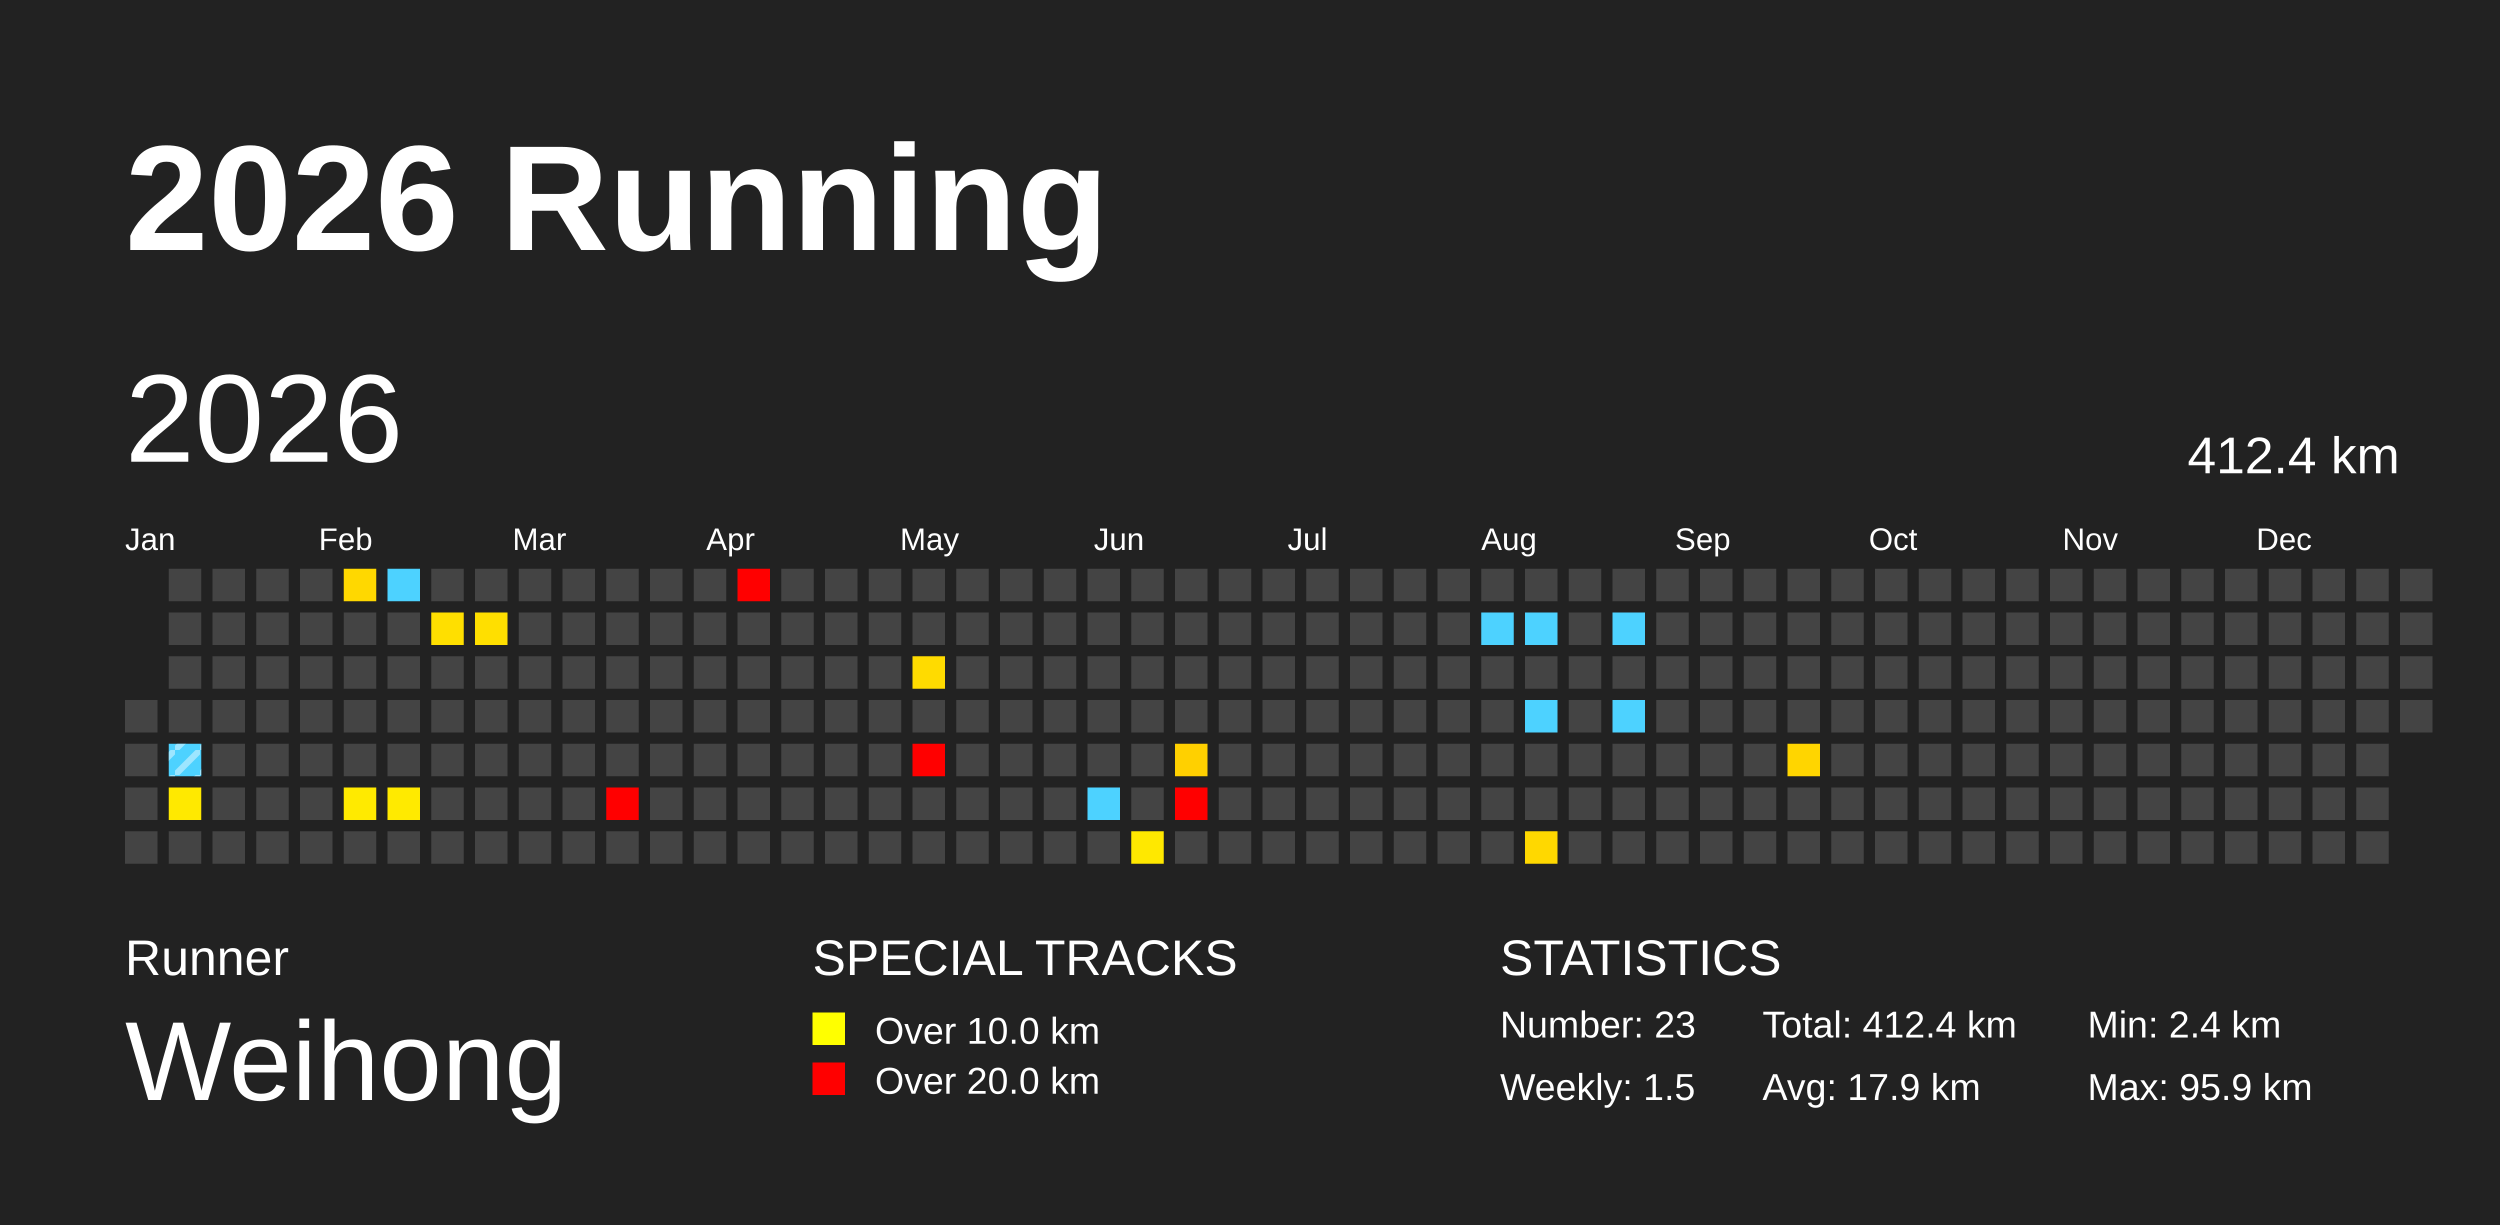
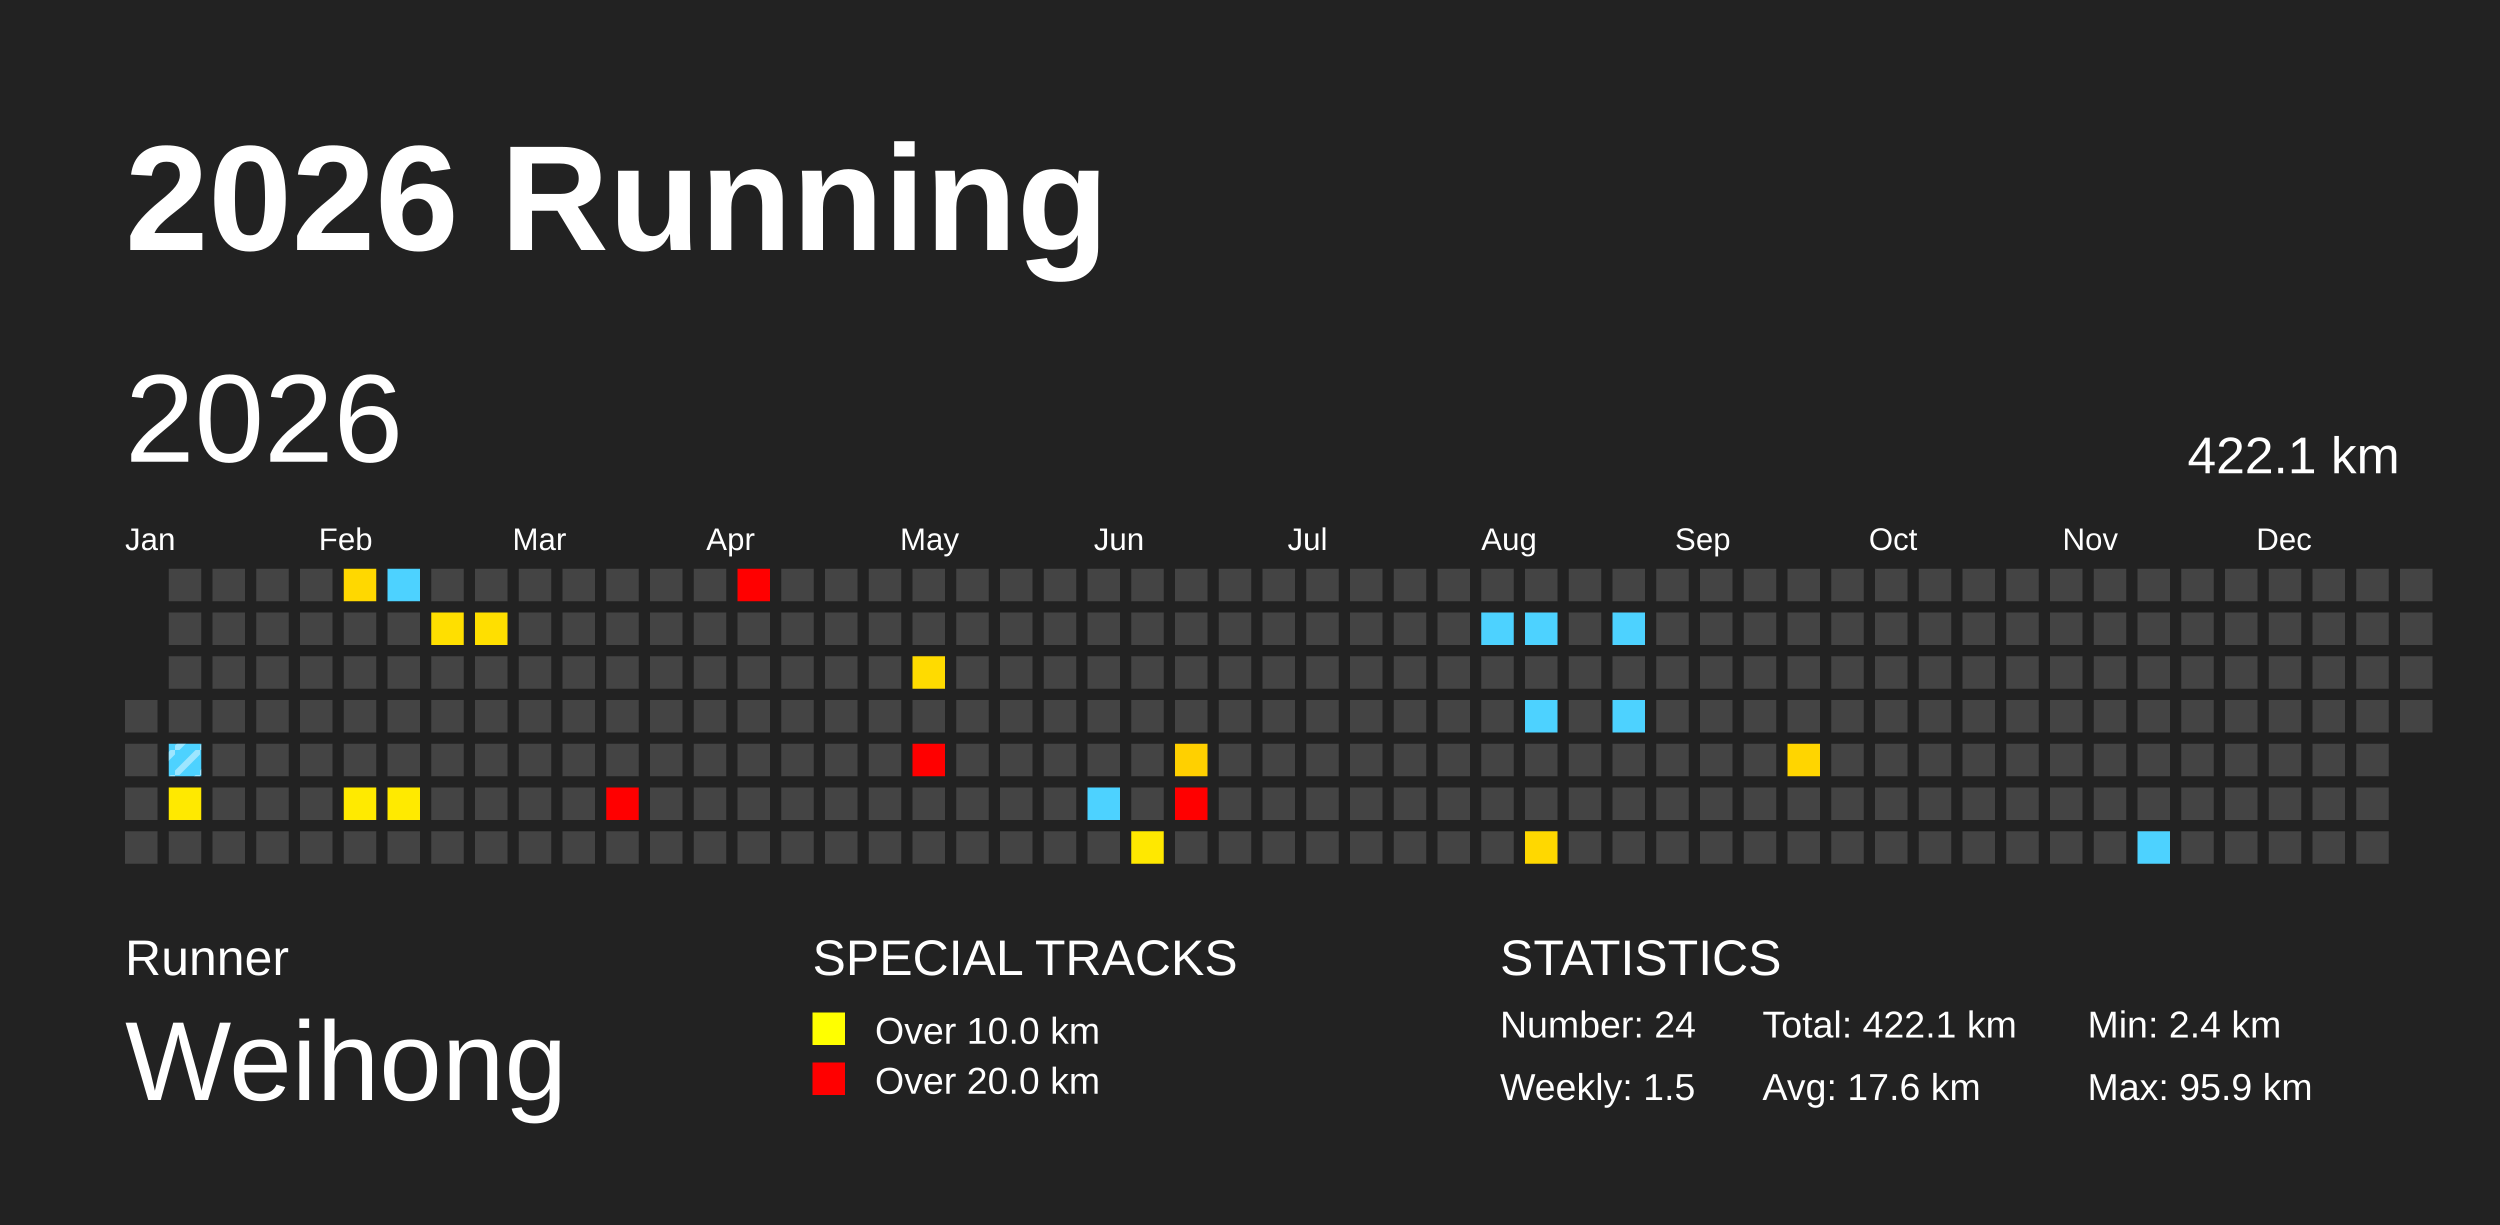
<svg xmlns="http://www.w3.org/2000/svg" baseProfile="full" height="98mm" version="1.1" viewBox="0,0,200,98" width="200mm">
  <defs>
    <pattern height="2" id="indoor-stripe" patternUnits="userSpaceOnUse" width="2">
      <line stroke="white" stroke-opacity="0.45" stroke-width="0.5" x1="0" x2="2" y1="2" y2="0" />
    </pattern>
  </defs>
  <rect fill="#222222" height="98" width="200" x="0" y="0" />
  <text fill="#FFFFFF" style="font-size:12px; font-family:Arial; font-weight:bold;" x="10" y="20">2026 Running</text>
  <text fill="#FFFFFF" style="font-size:4px; font-family:Arial" x="10" y="78">Runner</text>
  <text fill="#FFFFFF" style="font-size:9px; font-family:Arial" x="10" y="88">Weihong</text>
  <text fill="#FFFFFF" style="font-size:4px; font-family:Arial" x="65" y="78">SPECIAL TRACKS</text>
  <rect fill="yellow" height="2.6" width="2.6" x="65" y="81" />
  <text fill="#FFFFFF" style="font-size:3px; font-family:Arial" x="70" y="83.5">Over 10.0 km</text>
  <rect fill="red" height="2.6" width="2.6" x="65" y="85" />
  <text fill="#FFFFFF" style="font-size:3px; font-family:Arial" x="70" y="87.5">Over 20.0 km</text>
  <text fill="#FFFFFF" style="font-size:4px; font-family:Arial" x="120" y="78">STATISTICS</text>
-   <text fill="#FFFFFF" style="font-size:3px; font-family:Arial" x="120" y="83">Number: 23</text>
+   <text fill="#FFFFFF" style="font-size:3px; font-family:Arial" x="120" y="83">Number: 24</text>
  <text fill="#FFFFFF" style="font-size:3px; font-family:Arial" x="120" y="88">Weekly: 1.5</text>
-   <text fill="#FFFFFF" style="font-size:3px; font-family:Arial" x="141" y="83">Total: 412.4 km</text>
-   <text fill="#FFFFFF" style="font-size:3px; font-family:Arial" x="141" y="88">Avg: 17.9 km</text>
+   <text fill="#FFFFFF" style="font-size:3px; font-family:Arial" x="141" y="83">Total: 422.1 km</text>
+   <text fill="#FFFFFF" style="font-size:3px; font-family:Arial" x="141" y="88">Avg: 17.6 km</text>
  <text fill="#FFFFFF" style="font-size:3px; font-family:Arial" x="167" y="83">Min: 2.4 km</text>
  <text fill="#FFFFFF" style="font-size:3px; font-family:Arial" x="167" y="88">Max: 95.9 km</text>
  <text dominant-baseline="hanging" fill="#FFFFFF" style="font-size:10.0px; font-family:Arial;" x="10" y="30">2026</text>
-   <text dominant-baseline="hanging" fill="#FFFFFF" style="font-size:4.125px; font-family:Arial;" x="175" y="35">412.4 km</text>
+   <text dominant-baseline="hanging" fill="#FFFFFF" style="font-size:4.125px; font-family:Arial;" x="175" y="35">422.1 km</text>
  <text fill="#FFFFFF" style="font-size:2.5px; font-family:Arial" x="10.0" y="44">Jan</text>
  <text fill="#FFFFFF" style="font-size:2.5px; font-family:Arial" x="25.5" y="44">Feb</text>
  <text fill="#FFFFFF" style="font-size:2.5px; font-family:Arial" x="41.0" y="44">Mar</text>
  <text fill="#FFFFFF" style="font-size:2.5px; font-family:Arial" x="56.5" y="44">Apr</text>
  <text fill="#FFFFFF" style="font-size:2.5px; font-family:Arial" x="72.0" y="44">May</text>
  <text fill="#FFFFFF" style="font-size:2.5px; font-family:Arial" x="87.5" y="44">Jun</text>
  <text fill="#FFFFFF" style="font-size:2.5px; font-family:Arial" x="103.0" y="44">Jul</text>
  <text fill="#FFFFFF" style="font-size:2.5px; font-family:Arial" x="118.5" y="44">Aug</text>
  <text fill="#FFFFFF" style="font-size:2.5px; font-family:Arial" x="134.0" y="44">Sep</text>
  <text fill="#FFFFFF" style="font-size:2.5px; font-family:Arial" x="149.5" y="44">Oct</text>
  <text fill="#FFFFFF" style="font-size:2.5px; font-family:Arial" x="165.0" y="44">Nov</text>
  <text fill="#FFFFFF" style="font-size:2.5px; font-family:Arial" x="180.5" y="44">Dec</text>
  <rect fill="#444444" height="2.6" width="2.6" x="10.0" y="56.0" />
  <rect fill="#444444" height="2.6" width="2.6" x="10.0" y="59.5" />
  <rect fill="#444444" height="2.6" width="2.6" x="10.0" y="63.0" />
  <rect fill="#444444" height="2.6" width="2.6" x="10.0" y="66.5" />
  <rect fill="#444444" height="2.6" width="2.6" x="13.5" y="45.5" />
  <rect fill="#444444" height="2.6" width="2.6" x="13.5" y="49.0" />
  <rect fill="#444444" height="2.6" width="2.6" x="13.5" y="52.5" />
  <rect fill="#444444" height="2.6" width="2.6" x="13.5" y="56.0" />
  <rect fill="#4dd2ff" height="2.6" width="2.6" x="13.5" y="59.5" />
  <rect fill="url(#indoor-stripe)" height="2.6" style="pointer-events: none;" width="2.6" x="13.5" y="59.5" />
  <rect fill="#ffe900" height="2.6" width="2.6" x="13.5" y="63.0" />
  <rect fill="#444444" height="2.6" width="2.6" x="13.5" y="66.5" />
  <rect fill="#444444" height="2.6" width="2.6" x="17.0" y="45.5" />
  <rect fill="#444444" height="2.6" width="2.6" x="17.0" y="49.0" />
  <rect fill="#444444" height="2.6" width="2.6" x="17.0" y="52.5" />
  <rect fill="#444444" height="2.6" width="2.6" x="17.0" y="56.0" />
  <rect fill="#444444" height="2.6" width="2.6" x="17.0" y="59.5" />
  <rect fill="#444444" height="2.6" width="2.6" x="17.0" y="63.0" />
  <rect fill="#444444" height="2.6" width="2.6" x="17.0" y="66.5" />
  <rect fill="#444444" height="2.6" width="2.6" x="20.5" y="45.5" />
  <rect fill="#444444" height="2.6" width="2.6" x="20.5" y="49.0" />
  <rect fill="#444444" height="2.6" width="2.6" x="20.5" y="52.5" />
  <rect fill="#444444" height="2.6" width="2.6" x="20.5" y="56.0" />
  <rect fill="#444444" height="2.6" width="2.6" x="20.5" y="59.5" />
  <rect fill="#444444" height="2.6" width="2.6" x="20.5" y="63.0" />
  <rect fill="#444444" height="2.6" width="2.6" x="20.5" y="66.5" />
  <rect fill="#444444" height="2.6" width="2.6" x="24.0" y="45.5" />
  <rect fill="#444444" height="2.6" width="2.6" x="24.0" y="49.0" />
  <rect fill="#444444" height="2.6" width="2.6" x="24.0" y="52.5" />
  <rect fill="#444444" height="2.6" width="2.6" x="24.0" y="56.0" />
  <rect fill="#444444" height="2.6" width="2.6" x="24.0" y="59.5" />
  <rect fill="#444444" height="2.6" width="2.6" x="24.0" y="63.0" />
  <rect fill="#444444" height="2.6" width="2.6" x="24.0" y="66.5" />
  <rect fill="#ffd800" height="2.6" width="2.6" x="27.5" y="45.5" />
  <rect fill="#444444" height="2.6" width="2.6" x="27.5" y="49.0" />
  <rect fill="#444444" height="2.6" width="2.6" x="27.5" y="52.5" />
  <rect fill="#444444" height="2.6" width="2.6" x="27.5" y="56.0" />
  <rect fill="#444444" height="2.6" width="2.6" x="27.5" y="59.5" />
  <rect fill="#ffea00" height="2.6" width="2.6" x="27.5" y="63.0" />
  <rect fill="#444444" height="2.6" width="2.6" x="27.5" y="66.5" />
  <rect fill="#4dd2ff" height="2.6" width="2.6" x="31.0" y="45.5" />
  <rect fill="#444444" height="2.6" width="2.6" x="31.0" y="49.0" />
  <rect fill="#444444" height="2.6" width="2.6" x="31.0" y="52.5" />
  <rect fill="#444444" height="2.6" width="2.6" x="31.0" y="56.0" />
  <rect fill="#444444" height="2.6" width="2.6" x="31.0" y="59.5" />
  <rect fill="#ffea00" height="2.6" width="2.6" x="31.0" y="63.0" />
  <rect fill="#444444" height="2.6" width="2.6" x="31.0" y="66.5" />
  <rect fill="#444444" height="2.6" width="2.6" x="34.5" y="45.5" />
  <rect fill="#ffdf00" height="2.6" width="2.6" x="34.5" y="49.0" />
  <rect fill="#444444" height="2.6" width="2.6" x="34.5" y="52.5" />
  <rect fill="#444444" height="2.6" width="2.6" x="34.5" y="56.0" />
  <rect fill="#444444" height="2.6" width="2.6" x="34.5" y="59.5" />
  <rect fill="#444444" height="2.6" width="2.6" x="34.5" y="63.0" />
  <rect fill="#444444" height="2.6" width="2.6" x="34.5" y="66.5" />
  <rect fill="#444444" height="2.6" width="2.6" x="38.0" y="45.5" />
  <rect fill="#ffdf00" height="2.6" width="2.6" x="38.0" y="49.0" />
  <rect fill="#444444" height="2.6" width="2.6" x="38.0" y="52.5" />
  <rect fill="#444444" height="2.6" width="2.6" x="38.0" y="56.0" />
  <rect fill="#444444" height="2.6" width="2.6" x="38.0" y="59.5" />
  <rect fill="#444444" height="2.6" width="2.6" x="38.0" y="63.0" />
  <rect fill="#444444" height="2.6" width="2.6" x="38.0" y="66.5" />
  <rect fill="#444444" height="2.6" width="2.6" x="41.5" y="45.5" />
  <rect fill="#444444" height="2.6" width="2.6" x="41.5" y="49.0" />
  <rect fill="#444444" height="2.6" width="2.6" x="41.5" y="52.5" />
  <rect fill="#444444" height="2.6" width="2.6" x="41.5" y="56.0" />
  <rect fill="#444444" height="2.6" width="2.6" x="41.5" y="59.5" />
  <rect fill="#444444" height="2.6" width="2.6" x="41.5" y="63.0" />
  <rect fill="#444444" height="2.6" width="2.6" x="41.5" y="66.5" />
  <rect fill="#444444" height="2.6" width="2.6" x="45.0" y="45.5" />
  <rect fill="#444444" height="2.6" width="2.6" x="45.0" y="49.0" />
  <rect fill="#444444" height="2.6" width="2.6" x="45.0" y="52.5" />
  <rect fill="#444444" height="2.6" width="2.6" x="45.0" y="56.0" />
  <rect fill="#444444" height="2.6" width="2.6" x="45.0" y="59.5" />
  <rect fill="#444444" height="2.6" width="2.6" x="45.0" y="63.0" />
  <rect fill="#444444" height="2.6" width="2.6" x="45.0" y="66.5" />
  <rect fill="#444444" height="2.6" width="2.6" x="48.5" y="45.5" />
  <rect fill="#444444" height="2.6" width="2.6" x="48.5" y="49.0" />
  <rect fill="#444444" height="2.6" width="2.6" x="48.5" y="52.5" />
  <rect fill="#444444" height="2.6" width="2.6" x="48.5" y="56.0" />
  <rect fill="#444444" height="2.6" width="2.6" x="48.5" y="59.5" />
  <rect fill="red" height="2.6" width="2.6" x="48.5" y="63.0" />
  <rect fill="#444444" height="2.6" width="2.6" x="48.5" y="66.5" />
  <rect fill="#444444" height="2.6" width="2.6" x="52.0" y="45.5" />
  <rect fill="#444444" height="2.6" width="2.6" x="52.0" y="49.0" />
  <rect fill="#444444" height="2.6" width="2.6" x="52.0" y="52.5" />
  <rect fill="#444444" height="2.6" width="2.6" x="52.0" y="56.0" />
  <rect fill="#444444" height="2.6" width="2.6" x="52.0" y="59.5" />
  <rect fill="#444444" height="2.6" width="2.6" x="52.0" y="63.0" />
  <rect fill="#444444" height="2.6" width="2.6" x="52.0" y="66.5" />
  <rect fill="#444444" height="2.6" width="2.6" x="55.5" y="45.5" />
  <rect fill="#444444" height="2.6" width="2.6" x="55.5" y="49.0" />
  <rect fill="#444444" height="2.6" width="2.6" x="55.5" y="52.5" />
  <rect fill="#444444" height="2.6" width="2.6" x="55.5" y="56.0" />
  <rect fill="#444444" height="2.6" width="2.6" x="55.5" y="59.5" />
  <rect fill="#444444" height="2.6" width="2.6" x="55.5" y="63.0" />
  <rect fill="#444444" height="2.6" width="2.6" x="55.5" y="66.5" />
  <rect fill="red" height="2.6" width="2.6" x="59.0" y="45.5" />
  <rect fill="#444444" height="2.6" width="2.6" x="59.0" y="49.0" />
  <rect fill="#444444" height="2.6" width="2.6" x="59.0" y="52.5" />
  <rect fill="#444444" height="2.6" width="2.6" x="59.0" y="56.0" />
  <rect fill="#444444" height="2.6" width="2.6" x="59.0" y="59.5" />
  <rect fill="#444444" height="2.6" width="2.6" x="59.0" y="63.0" />
  <rect fill="#444444" height="2.6" width="2.6" x="59.0" y="66.5" />
  <rect fill="#444444" height="2.6" width="2.6" x="62.5" y="45.5" />
  <rect fill="#444444" height="2.6" width="2.6" x="62.5" y="49.0" />
  <rect fill="#444444" height="2.6" width="2.6" x="62.5" y="52.5" />
  <rect fill="#444444" height="2.6" width="2.6" x="62.5" y="56.0" />
  <rect fill="#444444" height="2.6" width="2.6" x="62.5" y="59.5" />
  <rect fill="#444444" height="2.6" width="2.6" x="62.5" y="63.0" />
  <rect fill="#444444" height="2.6" width="2.6" x="62.5" y="66.5" />
  <rect fill="#444444" height="2.6" width="2.6" x="66.0" y="45.5" />
  <rect fill="#444444" height="2.6" width="2.6" x="66.0" y="49.0" />
  <rect fill="#444444" height="2.6" width="2.6" x="66.0" y="52.5" />
  <rect fill="#444444" height="2.6" width="2.6" x="66.0" y="56.0" />
  <rect fill="#444444" height="2.6" width="2.6" x="66.0" y="59.5" />
  <rect fill="#444444" height="2.6" width="2.6" x="66.0" y="63.0" />
  <rect fill="#444444" height="2.6" width="2.6" x="66.0" y="66.5" />
  <rect fill="#444444" height="2.6" width="2.6" x="69.5" y="45.5" />
  <rect fill="#444444" height="2.6" width="2.6" x="69.5" y="49.0" />
  <rect fill="#444444" height="2.6" width="2.6" x="69.5" y="52.5" />
  <rect fill="#444444" height="2.6" width="2.6" x="69.5" y="56.0" />
  <rect fill="#444444" height="2.6" width="2.6" x="69.5" y="59.5" />
  <rect fill="#444444" height="2.6" width="2.6" x="69.5" y="63.0" />
  <rect fill="#444444" height="2.6" width="2.6" x="69.5" y="66.5" />
  <rect fill="#444444" height="2.6" width="2.6" x="73.0" y="45.5" />
  <rect fill="#444444" height="2.6" width="2.6" x="73.0" y="49.0" />
  <rect fill="#ffdb00" height="2.6" width="2.6" x="73.0" y="52.5" />
  <rect fill="#444444" height="2.6" width="2.6" x="73.0" y="56.0" />
  <rect fill="red" height="2.6" width="2.6" x="73.0" y="59.5" />
  <rect fill="#444444" height="2.6" width="2.6" x="73.0" y="63.0" />
  <rect fill="#444444" height="2.6" width="2.6" x="73.0" y="66.5" />
  <rect fill="#444444" height="2.6" width="2.6" x="76.5" y="45.5" />
  <rect fill="#444444" height="2.6" width="2.6" x="76.5" y="49.0" />
  <rect fill="#444444" height="2.6" width="2.6" x="76.5" y="52.5" />
  <rect fill="#444444" height="2.6" width="2.6" x="76.5" y="56.0" />
  <rect fill="#444444" height="2.6" width="2.6" x="76.5" y="59.5" />
  <rect fill="#444444" height="2.6" width="2.6" x="76.5" y="63.0" />
  <rect fill="#444444" height="2.6" width="2.6" x="76.5" y="66.5" />
  <rect fill="#444444" height="2.6" width="2.6" x="80.0" y="45.5" />
  <rect fill="#444444" height="2.6" width="2.6" x="80.0" y="49.0" />
  <rect fill="#444444" height="2.6" width="2.6" x="80.0" y="52.5" />
  <rect fill="#444444" height="2.6" width="2.6" x="80.0" y="56.0" />
  <rect fill="#444444" height="2.6" width="2.6" x="80.0" y="59.5" />
  <rect fill="#444444" height="2.6" width="2.6" x="80.0" y="63.0" />
  <rect fill="#444444" height="2.6" width="2.6" x="80.0" y="66.5" />
  <rect fill="#444444" height="2.6" width="2.6" x="83.5" y="45.5" />
  <rect fill="#444444" height="2.6" width="2.6" x="83.5" y="49.0" />
  <rect fill="#444444" height="2.6" width="2.6" x="83.5" y="52.5" />
  <rect fill="#444444" height="2.6" width="2.6" x="83.5" y="56.0" />
  <rect fill="#444444" height="2.6" width="2.6" x="83.5" y="59.5" />
  <rect fill="#444444" height="2.6" width="2.6" x="83.5" y="63.0" />
  <rect fill="#444444" height="2.6" width="2.6" x="83.5" y="66.5" />
  <rect fill="#444444" height="2.6" width="2.6" x="87.0" y="45.5" />
  <rect fill="#444444" height="2.6" width="2.6" x="87.0" y="49.0" />
  <rect fill="#444444" height="2.6" width="2.6" x="87.0" y="52.5" />
  <rect fill="#444444" height="2.6" width="2.6" x="87.0" y="56.0" />
  <rect fill="#444444" height="2.6" width="2.6" x="87.0" y="59.5" />
  <rect fill="#4dd2ff" height="2.6" width="2.6" x="87.0" y="63.0" />
  <rect fill="#444444" height="2.6" width="2.6" x="87.0" y="66.5" />
  <rect fill="#444444" height="2.6" width="2.6" x="90.5" y="45.5" />
  <rect fill="#444444" height="2.6" width="2.6" x="90.5" y="49.0" />
  <rect fill="#444444" height="2.6" width="2.6" x="90.5" y="52.5" />
  <rect fill="#444444" height="2.6" width="2.6" x="90.5" y="56.0" />
  <rect fill="#444444" height="2.6" width="2.6" x="90.5" y="59.5" />
  <rect fill="#444444" height="2.6" width="2.6" x="90.5" y="63.0" />
  <rect fill="#ffe800" height="2.6" width="2.6" x="90.5" y="66.5" />
  <rect fill="#444444" height="2.6" width="2.6" x="94.0" y="45.5" />
  <rect fill="#444444" height="2.6" width="2.6" x="94.0" y="49.0" />
  <rect fill="#444444" height="2.6" width="2.6" x="94.0" y="52.5" />
  <rect fill="#444444" height="2.6" width="2.6" x="94.0" y="56.0" />
  <rect fill="#ffd000" height="2.6" width="2.6" x="94.0" y="59.5" />
  <rect fill="red" height="2.6" width="2.6" x="94.0" y="63.0" />
  <rect fill="#444444" height="2.6" width="2.6" x="94.0" y="66.5" />
  <rect fill="#444444" height="2.6" width="2.6" x="97.5" y="45.5" />
  <rect fill="#444444" height="2.6" width="2.6" x="97.5" y="49.0" />
  <rect fill="#444444" height="2.6" width="2.6" x="97.5" y="52.5" />
  <rect fill="#444444" height="2.6" width="2.6" x="97.5" y="56.0" />
  <rect fill="#444444" height="2.6" width="2.6" x="97.5" y="59.5" />
  <rect fill="#444444" height="2.6" width="2.6" x="97.5" y="63.0" />
  <rect fill="#444444" height="2.6" width="2.6" x="97.5" y="66.5" />
  <rect fill="#444444" height="2.6" width="2.6" x="101.0" y="45.5" />
  <rect fill="#444444" height="2.6" width="2.6" x="101.0" y="49.0" />
  <rect fill="#444444" height="2.6" width="2.6" x="101.0" y="52.5" />
  <rect fill="#444444" height="2.6" width="2.6" x="101.0" y="56.0" />
  <rect fill="#444444" height="2.6" width="2.6" x="101.0" y="59.5" />
  <rect fill="#444444" height="2.6" width="2.6" x="101.0" y="63.0" />
  <rect fill="#444444" height="2.6" width="2.6" x="101.0" y="66.5" />
  <rect fill="#444444" height="2.6" width="2.6" x="104.5" y="45.5" />
  <rect fill="#444444" height="2.6" width="2.6" x="104.5" y="49.0" />
  <rect fill="#444444" height="2.6" width="2.6" x="104.5" y="52.5" />
  <rect fill="#444444" height="2.6" width="2.6" x="104.5" y="56.0" />
  <rect fill="#444444" height="2.6" width="2.6" x="104.5" y="59.5" />
  <rect fill="#444444" height="2.6" width="2.6" x="104.5" y="63.0" />
  <rect fill="#444444" height="2.6" width="2.6" x="104.5" y="66.5" />
  <rect fill="#444444" height="2.6" width="2.6" x="108.0" y="45.5" />
  <rect fill="#444444" height="2.6" width="2.6" x="108.0" y="49.0" />
  <rect fill="#444444" height="2.6" width="2.6" x="108.0" y="52.5" />
  <rect fill="#444444" height="2.6" width="2.6" x="108.0" y="56.0" />
  <rect fill="#444444" height="2.6" width="2.6" x="108.0" y="59.5" />
  <rect fill="#444444" height="2.6" width="2.6" x="108.0" y="63.0" />
  <rect fill="#444444" height="2.6" width="2.6" x="108.0" y="66.5" />
  <rect fill="#444444" height="2.6" width="2.6" x="111.5" y="45.5" />
  <rect fill="#444444" height="2.6" width="2.6" x="111.5" y="49.0" />
  <rect fill="#444444" height="2.6" width="2.6" x="111.5" y="52.5" />
  <rect fill="#444444" height="2.6" width="2.6" x="111.5" y="56.0" />
  <rect fill="#444444" height="2.6" width="2.6" x="111.5" y="59.5" />
  <rect fill="#444444" height="2.6" width="2.6" x="111.5" y="63.0" />
  <rect fill="#444444" height="2.6" width="2.6" x="111.5" y="66.5" />
  <rect fill="#444444" height="2.6" width="2.6" x="115.0" y="45.5" />
  <rect fill="#444444" height="2.6" width="2.6" x="115.0" y="49.0" />
  <rect fill="#444444" height="2.6" width="2.6" x="115.0" y="52.5" />
  <rect fill="#444444" height="2.6" width="2.6" x="115.0" y="56.0" />
  <rect fill="#444444" height="2.6" width="2.6" x="115.0" y="59.5" />
  <rect fill="#444444" height="2.6" width="2.6" x="115.0" y="63.0" />
  <rect fill="#444444" height="2.6" width="2.6" x="115.0" y="66.5" />
  <rect fill="#444444" height="2.6" width="2.6" x="118.5" y="45.5" />
  <rect fill="#4dd2ff" height="2.6" width="2.6" x="118.5" y="49.0" />
  <rect fill="#444444" height="2.6" width="2.6" x="118.5" y="52.5" />
  <rect fill="#444444" height="2.6" width="2.6" x="118.5" y="56.0" />
  <rect fill="#444444" height="2.6" width="2.6" x="118.5" y="59.5" />
  <rect fill="#444444" height="2.6" width="2.6" x="118.5" y="63.0" />
  <rect fill="#444444" height="2.6" width="2.6" x="118.5" y="66.5" />
  <rect fill="#444444" height="2.6" width="2.6" x="122.0" y="45.5" />
  <rect fill="#4dd2ff" height="2.6" width="2.6" x="122.0" y="49.0" />
  <rect fill="#444444" height="2.6" width="2.6" x="122.0" y="52.5" />
  <rect fill="#4dd2ff" height="2.6" width="2.6" x="122.0" y="56.0" />
  <rect fill="#444444" height="2.6" width="2.6" x="122.0" y="59.5" />
  <rect fill="#444444" height="2.6" width="2.6" x="122.0" y="63.0" />
  <rect fill="#ffd800" height="2.6" width="2.6" x="122.0" y="66.5" />
  <rect fill="#444444" height="2.6" width="2.6" x="125.5" y="45.5" />
  <rect fill="#444444" height="2.6" width="2.6" x="125.5" y="49.0" />
  <rect fill="#444444" height="2.6" width="2.6" x="125.5" y="52.5" />
  <rect fill="#444444" height="2.6" width="2.6" x="125.5" y="56.0" />
  <rect fill="#444444" height="2.6" width="2.6" x="125.5" y="59.5" />
  <rect fill="#444444" height="2.6" width="2.6" x="125.5" y="63.0" />
  <rect fill="#444444" height="2.6" width="2.6" x="125.5" y="66.5" />
  <rect fill="#444444" height="2.6" width="2.6" x="129.0" y="45.5" />
  <rect fill="#4dd2ff" height="2.6" width="2.6" x="129.0" y="49.0" />
  <rect fill="#444444" height="2.6" width="2.6" x="129.0" y="52.5" />
  <rect fill="#4dd2ff" height="2.6" width="2.6" x="129.0" y="56.0" />
  <rect fill="#444444" height="2.6" width="2.6" x="129.0" y="59.5" />
  <rect fill="#444444" height="2.6" width="2.6" x="129.0" y="63.0" />
  <rect fill="#444444" height="2.6" width="2.6" x="129.0" y="66.5" />
  <rect fill="#444444" height="2.6" width="2.6" x="132.5" y="45.5" />
  <rect fill="#444444" height="2.6" width="2.6" x="132.5" y="49.0" />
  <rect fill="#444444" height="2.6" width="2.6" x="132.5" y="52.5" />
  <rect fill="#444444" height="2.6" width="2.6" x="132.5" y="56.0" />
  <rect fill="#444444" height="2.6" width="2.6" x="132.5" y="59.5" />
  <rect fill="#444444" height="2.6" width="2.6" x="132.5" y="63.0" />
  <rect fill="#444444" height="2.6" width="2.6" x="132.5" y="66.5" />
  <rect fill="#444444" height="2.6" width="2.6" x="136.0" y="45.5" />
  <rect fill="#444444" height="2.6" width="2.6" x="136.0" y="49.0" />
  <rect fill="#444444" height="2.6" width="2.6" x="136.0" y="52.5" />
  <rect fill="#444444" height="2.6" width="2.6" x="136.0" y="56.0" />
  <rect fill="#444444" height="2.6" width="2.6" x="136.0" y="59.5" />
  <rect fill="#444444" height="2.6" width="2.6" x="136.0" y="63.0" />
  <rect fill="#444444" height="2.6" width="2.6" x="136.0" y="66.5" />
  <rect fill="#444444" height="2.6" width="2.6" x="139.5" y="45.5" />
  <rect fill="#444444" height="2.6" width="2.6" x="139.5" y="49.0" />
  <rect fill="#444444" height="2.6" width="2.6" x="139.5" y="52.5" />
  <rect fill="#444444" height="2.6" width="2.6" x="139.5" y="56.0" />
  <rect fill="#444444" height="2.6" width="2.6" x="139.5" y="59.5" />
  <rect fill="#444444" height="2.6" width="2.6" x="139.5" y="63.0" />
  <rect fill="#444444" height="2.6" width="2.6" x="139.5" y="66.5" />
  <rect fill="#444444" height="2.6" width="2.6" x="143.0" y="45.5" />
  <rect fill="#444444" height="2.6" width="2.6" x="143.0" y="49.0" />
  <rect fill="#444444" height="2.6" width="2.6" x="143.0" y="52.5" />
  <rect fill="#444444" height="2.6" width="2.6" x="143.0" y="56.0" />
  <rect fill="#ffd500" height="2.6" width="2.6" x="143.0" y="59.5" />
  <rect fill="#444444" height="2.6" width="2.6" x="143.0" y="63.0" />
  <rect fill="#444444" height="2.6" width="2.6" x="143.0" y="66.5" />
  <rect fill="#444444" height="2.6" width="2.6" x="146.5" y="45.5" />
  <rect fill="#444444" height="2.6" width="2.6" x="146.5" y="49.0" />
  <rect fill="#444444" height="2.6" width="2.6" x="146.5" y="52.5" />
  <rect fill="#444444" height="2.6" width="2.6" x="146.5" y="56.0" />
  <rect fill="#444444" height="2.6" width="2.6" x="146.5" y="59.5" />
  <rect fill="#444444" height="2.6" width="2.6" x="146.5" y="63.0" />
  <rect fill="#444444" height="2.6" width="2.6" x="146.5" y="66.5" />
  <rect fill="#444444" height="2.6" width="2.6" x="150.0" y="45.5" />
  <rect fill="#444444" height="2.6" width="2.6" x="150.0" y="49.0" />
  <rect fill="#444444" height="2.6" width="2.6" x="150.0" y="52.5" />
  <rect fill="#444444" height="2.6" width="2.6" x="150.0" y="56.0" />
  <rect fill="#444444" height="2.6" width="2.6" x="150.0" y="59.5" />
  <rect fill="#444444" height="2.6" width="2.6" x="150.0" y="63.0" />
  <rect fill="#444444" height="2.6" width="2.6" x="150.0" y="66.5" />
  <rect fill="#444444" height="2.6" width="2.6" x="153.5" y="45.5" />
  <rect fill="#444444" height="2.6" width="2.6" x="153.5" y="49.0" />
  <rect fill="#444444" height="2.6" width="2.6" x="153.5" y="52.5" />
  <rect fill="#444444" height="2.6" width="2.6" x="153.5" y="56.0" />
  <rect fill="#444444" height="2.6" width="2.6" x="153.5" y="59.5" />
  <rect fill="#444444" height="2.6" width="2.6" x="153.5" y="63.0" />
  <rect fill="#444444" height="2.6" width="2.6" x="153.5" y="66.5" />
  <rect fill="#444444" height="2.6" width="2.6" x="157.0" y="45.5" />
  <rect fill="#444444" height="2.6" width="2.6" x="157.0" y="49.0" />
  <rect fill="#444444" height="2.6" width="2.6" x="157.0" y="52.5" />
  <rect fill="#444444" height="2.6" width="2.6" x="157.0" y="56.0" />
  <rect fill="#444444" height="2.6" width="2.6" x="157.0" y="59.5" />
  <rect fill="#444444" height="2.6" width="2.6" x="157.0" y="63.0" />
  <rect fill="#444444" height="2.6" width="2.6" x="157.0" y="66.5" />
  <rect fill="#444444" height="2.6" width="2.6" x="160.5" y="45.5" />
  <rect fill="#444444" height="2.6" width="2.6" x="160.5" y="49.0" />
  <rect fill="#444444" height="2.6" width="2.6" x="160.5" y="52.5" />
  <rect fill="#444444" height="2.6" width="2.6" x="160.5" y="56.0" />
  <rect fill="#444444" height="2.6" width="2.6" x="160.5" y="59.5" />
  <rect fill="#444444" height="2.6" width="2.6" x="160.5" y="63.0" />
  <rect fill="#444444" height="2.6" width="2.6" x="160.5" y="66.5" />
  <rect fill="#444444" height="2.6" width="2.6" x="164.0" y="45.5" />
  <rect fill="#444444" height="2.6" width="2.6" x="164.0" y="49.0" />
  <rect fill="#444444" height="2.6" width="2.6" x="164.0" y="52.5" />
  <rect fill="#444444" height="2.6" width="2.6" x="164.0" y="56.0" />
  <rect fill="#444444" height="2.6" width="2.6" x="164.0" y="59.5" />
  <rect fill="#444444" height="2.6" width="2.6" x="164.0" y="63.0" />
  <rect fill="#444444" height="2.6" width="2.6" x="164.0" y="66.5" />
  <rect fill="#444444" height="2.6" width="2.6" x="167.5" y="45.5" />
  <rect fill="#444444" height="2.6" width="2.6" x="167.5" y="49.0" />
  <rect fill="#444444" height="2.6" width="2.6" x="167.5" y="52.5" />
  <rect fill="#444444" height="2.6" width="2.6" x="167.5" y="56.0" />
  <rect fill="#444444" height="2.6" width="2.6" x="167.5" y="59.5" />
  <rect fill="#444444" height="2.6" width="2.6" x="167.5" y="63.0" />
  <rect fill="#444444" height="2.6" width="2.6" x="167.5" y="66.5" />
  <rect fill="#444444" height="2.6" width="2.6" x="171.0" y="45.5" />
  <rect fill="#444444" height="2.6" width="2.6" x="171.0" y="49.0" />
  <rect fill="#444444" height="2.6" width="2.6" x="171.0" y="52.5" />
  <rect fill="#444444" height="2.6" width="2.6" x="171.0" y="56.0" />
  <rect fill="#444444" height="2.6" width="2.6" x="171.0" y="59.5" />
  <rect fill="#444444" height="2.6" width="2.6" x="171.0" y="63.0" />
-   <rect fill="#444444" height="2.6" width="2.6" x="171.0" y="66.5" />
+   <rect fill="#4dd2ff" height="2.6" width="2.6" x="171.0" y="66.5" />
  <rect fill="#444444" height="2.6" width="2.6" x="174.5" y="45.5" />
  <rect fill="#444444" height="2.6" width="2.6" x="174.5" y="49.0" />
  <rect fill="#444444" height="2.6" width="2.6" x="174.5" y="52.5" />
  <rect fill="#444444" height="2.6" width="2.6" x="174.5" y="56.0" />
  <rect fill="#444444" height="2.6" width="2.6" x="174.5" y="59.5" />
  <rect fill="#444444" height="2.6" width="2.6" x="174.5" y="63.0" />
  <rect fill="#444444" height="2.6" width="2.6" x="174.5" y="66.5" />
  <rect fill="#444444" height="2.6" width="2.6" x="178.0" y="45.5" />
  <rect fill="#444444" height="2.6" width="2.6" x="178.0" y="49.0" />
  <rect fill="#444444" height="2.6" width="2.6" x="178.0" y="52.5" />
  <rect fill="#444444" height="2.6" width="2.6" x="178.0" y="56.0" />
  <rect fill="#444444" height="2.6" width="2.6" x="178.0" y="59.5" />
  <rect fill="#444444" height="2.6" width="2.6" x="178.0" y="63.0" />
  <rect fill="#444444" height="2.6" width="2.6" x="178.0" y="66.5" />
  <rect fill="#444444" height="2.6" width="2.6" x="181.5" y="45.5" />
  <rect fill="#444444" height="2.6" width="2.6" x="181.5" y="49.0" />
  <rect fill="#444444" height="2.6" width="2.6" x="181.5" y="52.5" />
  <rect fill="#444444" height="2.6" width="2.6" x="181.5" y="56.0" />
  <rect fill="#444444" height="2.6" width="2.6" x="181.5" y="59.5" />
  <rect fill="#444444" height="2.6" width="2.6" x="181.5" y="63.0" />
  <rect fill="#444444" height="2.6" width="2.6" x="181.5" y="66.5" />
  <rect fill="#444444" height="2.6" width="2.6" x="185.0" y="45.5" />
  <rect fill="#444444" height="2.6" width="2.6" x="185.0" y="49.0" />
  <rect fill="#444444" height="2.6" width="2.6" x="185.0" y="52.5" />
  <rect fill="#444444" height="2.6" width="2.6" x="185.0" y="56.0" />
  <rect fill="#444444" height="2.6" width="2.6" x="185.0" y="59.5" />
  <rect fill="#444444" height="2.6" width="2.6" x="185.0" y="63.0" />
  <rect fill="#444444" height="2.6" width="2.6" x="185.0" y="66.5" />
  <rect fill="#444444" height="2.6" width="2.6" x="188.5" y="45.5" />
  <rect fill="#444444" height="2.6" width="2.6" x="188.5" y="49.0" />
  <rect fill="#444444" height="2.6" width="2.6" x="188.5" y="52.5" />
  <rect fill="#444444" height="2.6" width="2.6" x="188.5" y="56.0" />
  <rect fill="#444444" height="2.6" width="2.6" x="188.5" y="59.5" />
  <rect fill="#444444" height="2.6" width="2.6" x="188.5" y="63.0" />
  <rect fill="#444444" height="2.6" width="2.6" x="188.5" y="66.5" />
  <rect fill="#444444" height="2.6" width="2.6" x="192.0" y="45.5" />
  <rect fill="#444444" height="2.6" width="2.6" x="192.0" y="49.0" />
  <rect fill="#444444" height="2.6" width="2.6" x="192.0" y="52.5" />
  <rect fill="#444444" height="2.6" width="2.6" x="192.0" y="56.0" />
</svg>
